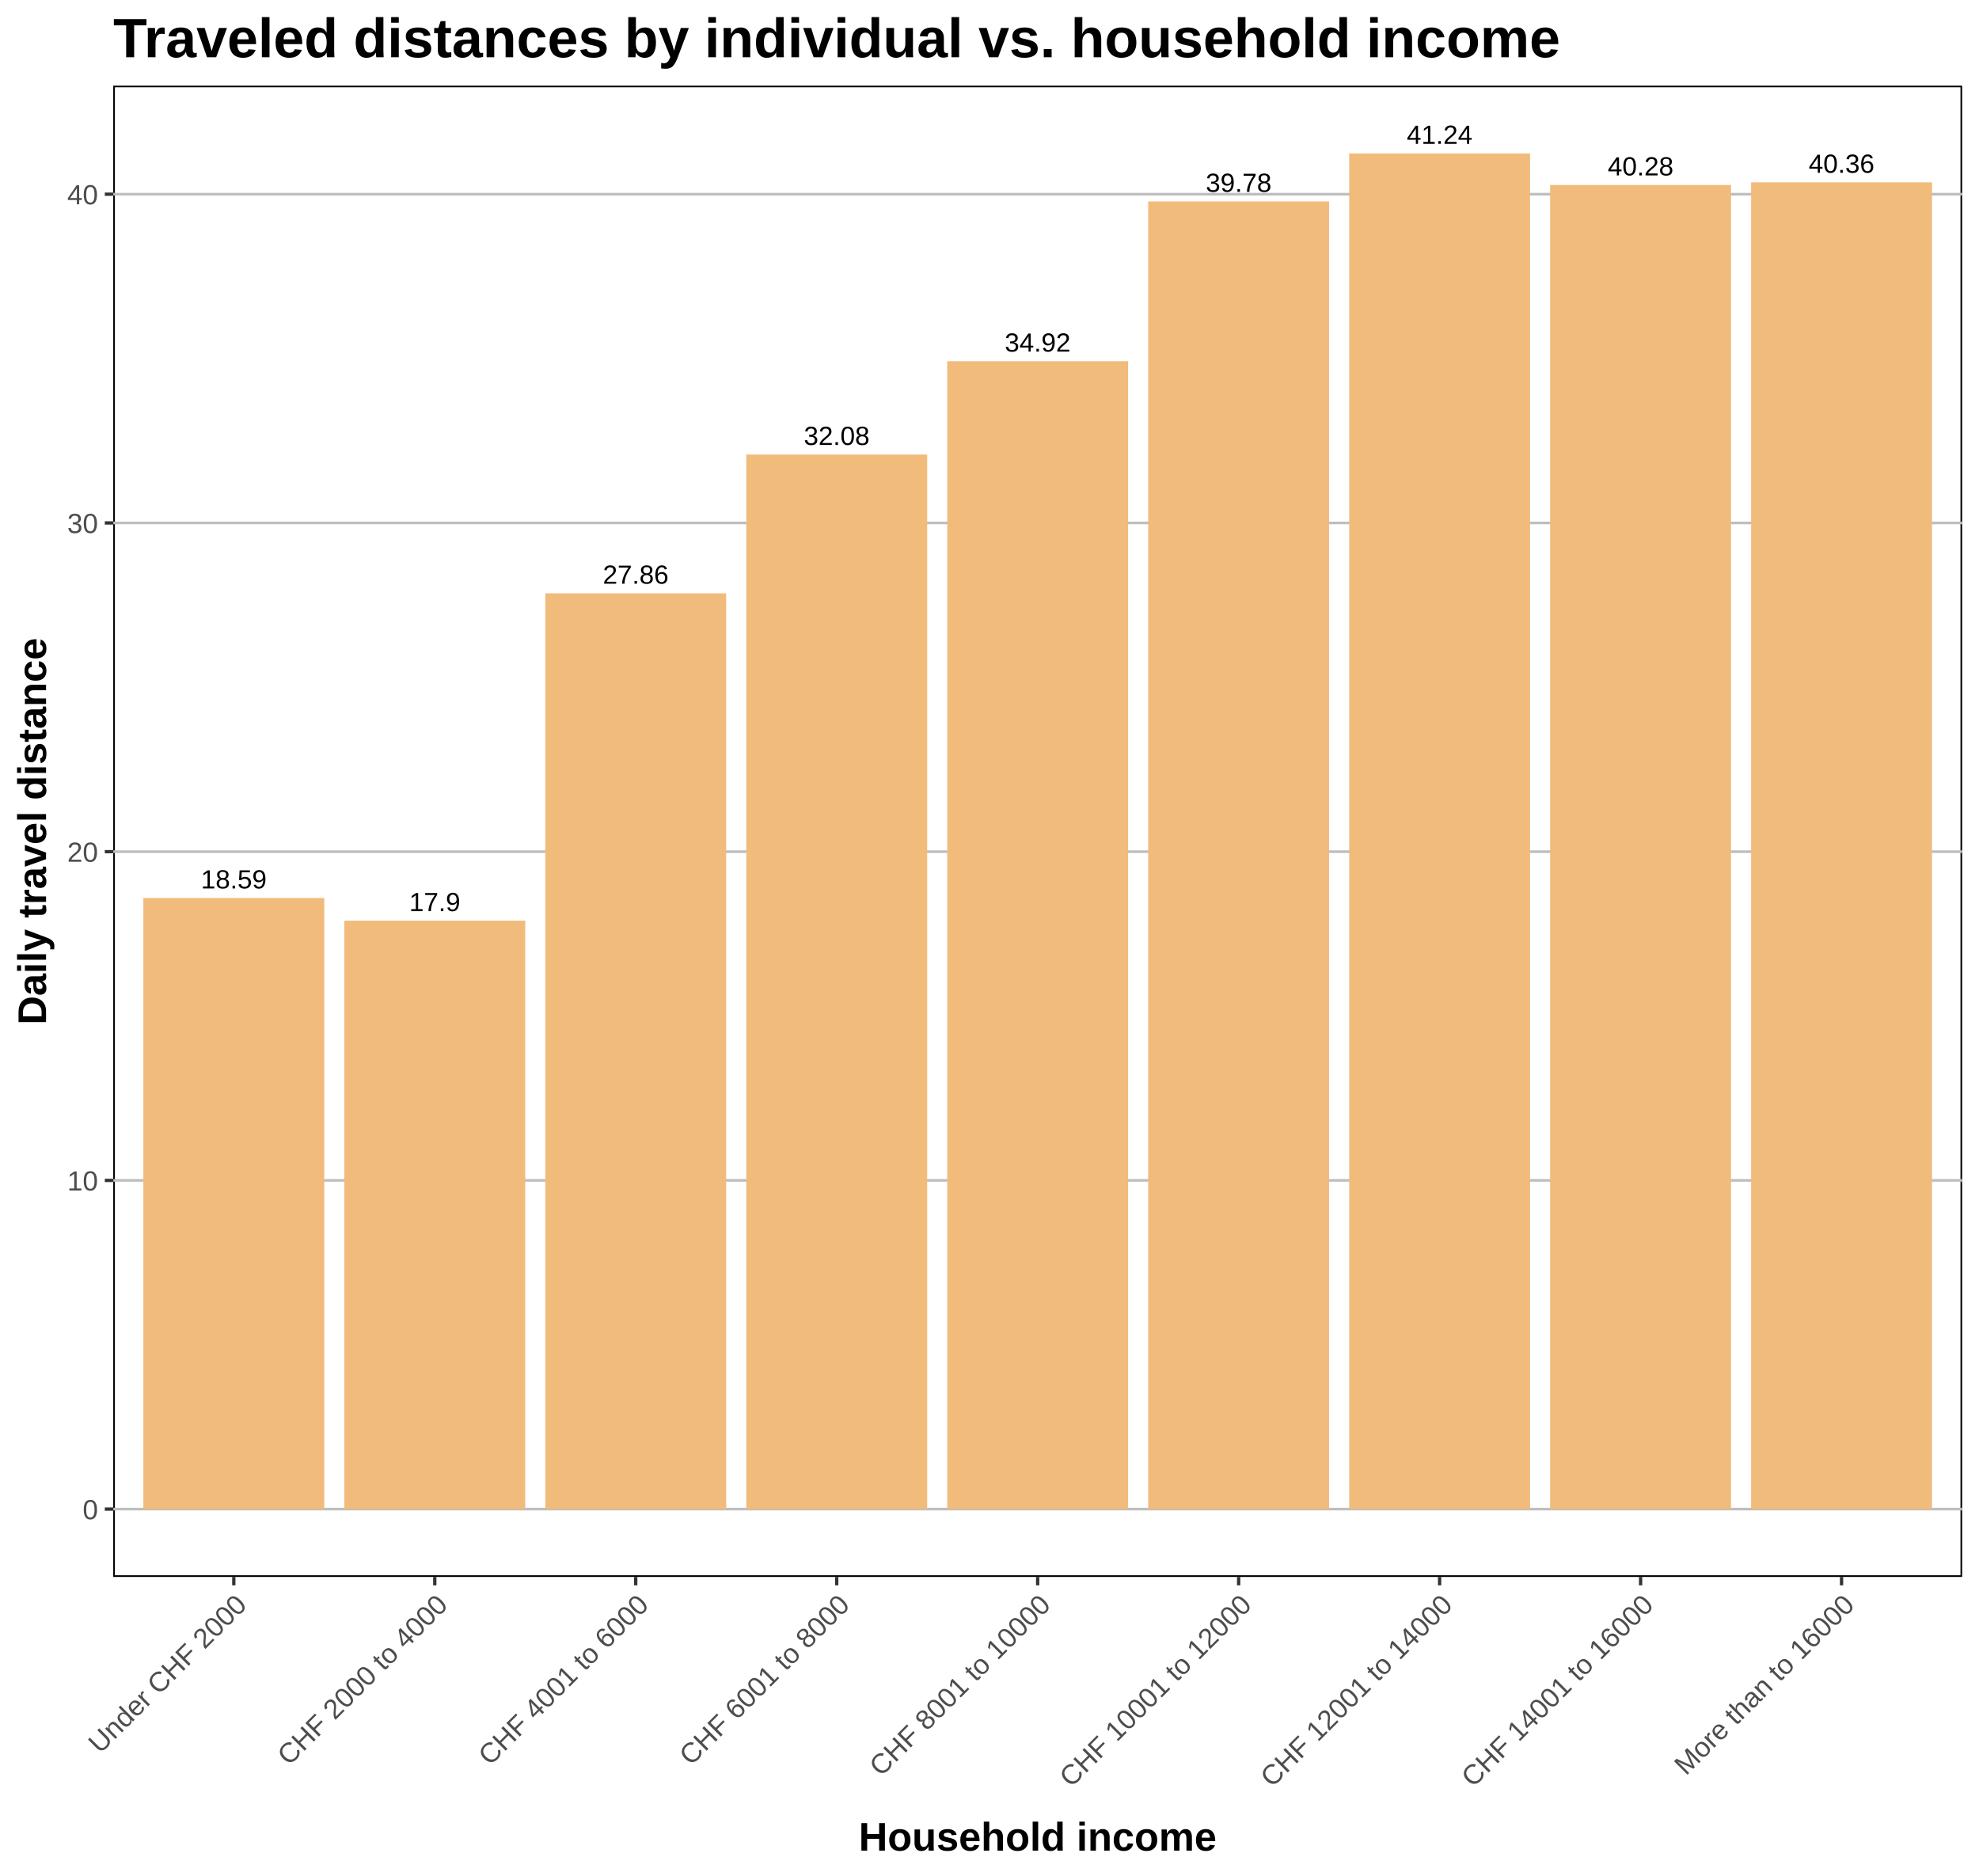
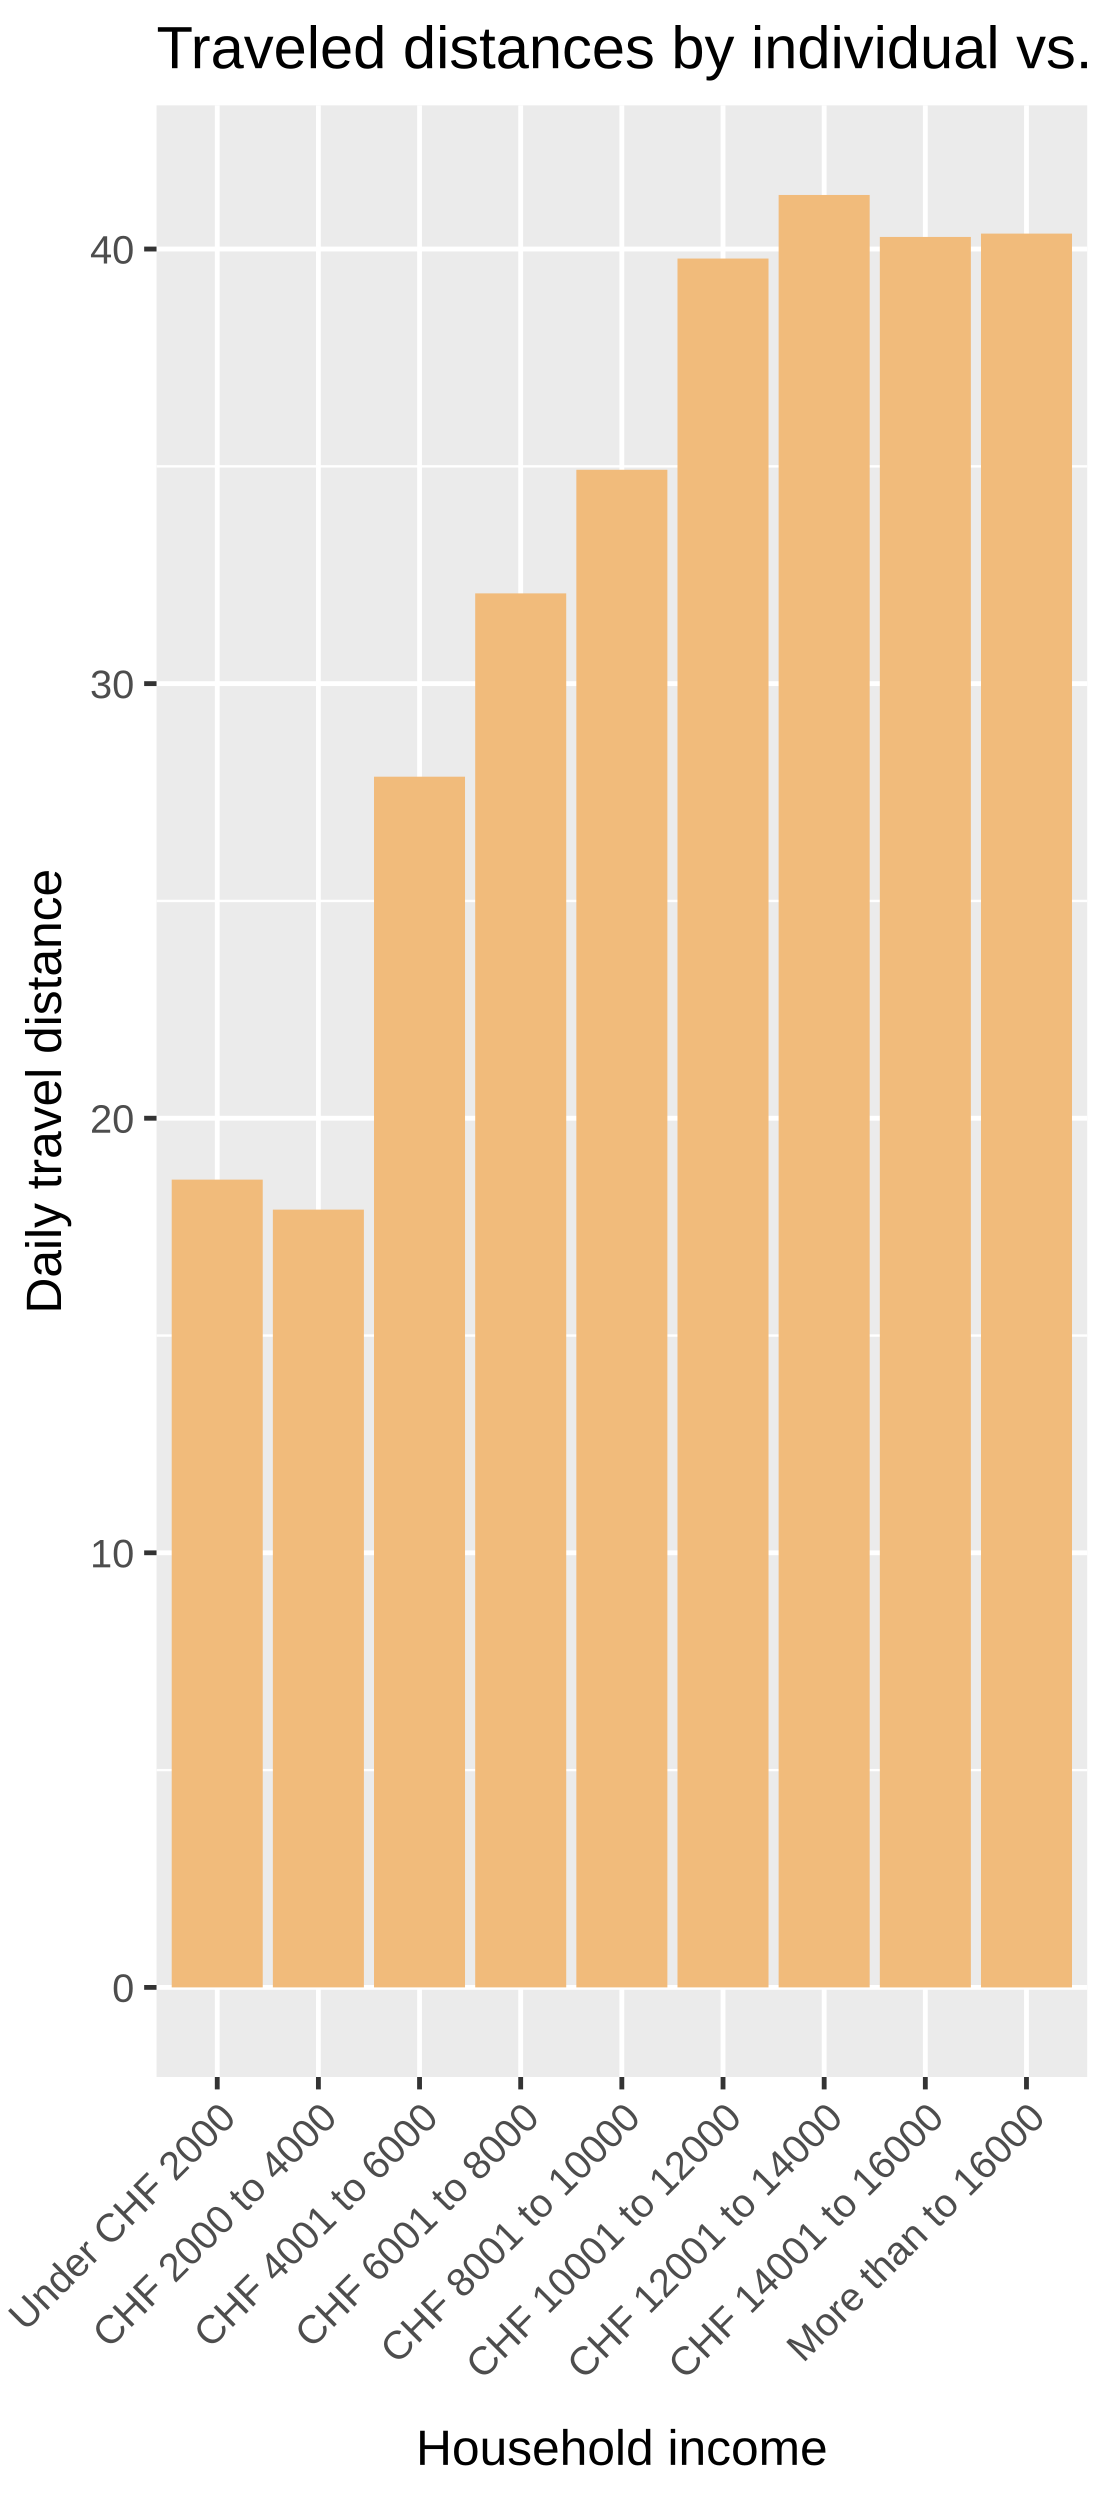
- <svg xmlns="http://www.w3.org/2000/svg" class="svglite" width="642.98pt" height="609.49pt" viewBox="0 0 642.98 609.49">
+ <svg xmlns="http://www.w3.org/2000/svg" class="svglite" width="246.14pt" height="553.40pt" viewBox="0 0 246.14 553.40">
  <defs>
    <style type="text/css">
    .svglite line, .svglite polyline, .svglite polygon, .svglite path, .svglite rect, .svglite circle {
      fill: none;
      stroke: #000000;
      stroke-linecap: round;
      stroke-linejoin: round;
      stroke-miterlimit: 10.00;
    }
    .svglite text {
      white-space: pre;
    }
  </style>
  </defs>
  <rect width="100%" height="100%" style="stroke: none; fill: #FFFFFF;" />
  <defs>
-     <clipPath id="cpMC4wMHw2NDIuOTh8MC4wMHw2MDkuNDk=">
-       <rect x="0.00" y="0.00" width="642.98" height="609.49" />
+     <clipPath id="cpMC4wMHwyNDYuMTR8MC4wMHw1NTMuNDA=">
+       <rect x="0.00" y="0.00" width="246.14" height="553.40" />
    </clipPath>
  </defs>
-   <g clip-path="url(#cpMC4wMHw2NDIuOTh8MC4wMHw2MDkuNDk=)">
-     <rect x="0.00" y="0.00" width="642.98" height="609.49" style="stroke-width: 1.07; stroke: #FFFFFF; fill: #FFFFFF;" />
+   <g clip-path="url(#cpMC4wMHwyNDYuMTR8MC4wMHw1NTMuNDA=)">
+     <rect x="0.00" y="0.00" width="246.14" height="553.40" style="stroke-width: 1.07; stroke: #FFFFFF; fill: #FFFFFF;" />
  </g>
  <defs>
-     <clipPath id="cpMzYuNzl8NjM3LjUwfDI3LjgzfDUxMi4zNw==">
-       <rect x="36.79" y="27.83" width="600.71" height="484.54" />
+     <clipPath id="cpMzQuNjV8MjQwLjY2fDIzLjMyfDQ1OS43Nw==">
+       <rect x="34.65" y="23.32" width="206.01" height="436.45" />
    </clipPath>
  </defs>
-   <g clip-path="url(#cpMzYuNzl8NjM3LjUwfDI3LjgzfDUxMi4zNw==)">
-     <rect x="36.79" y="27.83" width="600.71" height="484.54" style="stroke-width: 1.07; fill: #FFFFFF;" />
-     <polyline points="36.79,490.34 637.50,490.34 " style="stroke-width: 0.85; stroke: #BEBEBE; stroke-linecap: butt;" />
-     <polyline points="36.79,383.53 637.50,383.53 " style="stroke-width: 0.85; stroke: #BEBEBE; stroke-linecap: butt;" />
-     <polyline points="36.79,276.72 637.50,276.72 " style="stroke-width: 0.85; stroke: #BEBEBE; stroke-linecap: butt;" />
-     <polyline points="36.79,169.91 637.50,169.91 " style="stroke-width: 0.85; stroke: #BEBEBE; stroke-linecap: butt;" />
-     <polyline points="36.79,63.10 637.50,63.10 " style="stroke-width: 0.85; stroke: #BEBEBE; stroke-linecap: butt;" />
-     <rect x="46.58" y="291.78" width="58.77" height="198.56" style="stroke-width: 1.07; stroke: none; stroke-linecap: butt; stroke-linejoin: miter; fill: #F1BB7B;" />
-     <rect x="111.88" y="299.15" width="58.77" height="191.19" style="stroke-width: 1.07; stroke: none; stroke-linecap: butt; stroke-linejoin: miter; fill: #F1BB7B;" />
-     <rect x="177.17" y="192.77" width="58.77" height="297.58" style="stroke-width: 1.07; stroke: none; stroke-linecap: butt; stroke-linejoin: miter; fill: #F1BB7B;" />
-     <rect x="242.47" y="147.69" width="58.77" height="342.65" style="stroke-width: 1.07; stroke: none; stroke-linecap: butt; stroke-linejoin: miter; fill: #F1BB7B;" />
-     <rect x="307.76" y="117.36" width="58.77" height="372.99" style="stroke-width: 1.07; stroke: none; stroke-linecap: butt; stroke-linejoin: miter; fill: #F1BB7B;" />
-     <rect x="373.05" y="65.45" width="58.77" height="424.90" style="stroke-width: 1.07; stroke: none; stroke-linecap: butt; stroke-linejoin: miter; fill: #F1BB7B;" />
-     <rect x="438.35" y="49.85" width="58.77" height="440.49" style="stroke-width: 1.07; stroke: none; stroke-linecap: butt; stroke-linejoin: miter; fill: #F1BB7B;" />
-     <rect x="503.64" y="60.11" width="58.77" height="430.24" style="stroke-width: 1.07; stroke: none; stroke-linecap: butt; stroke-linejoin: miter; fill: #F1BB7B;" />
-     <rect x="568.94" y="59.25" width="58.77" height="431.09" style="stroke-width: 1.07; stroke: none; stroke-linecap: butt; stroke-linejoin: miter; fill: #F1BB7B;" />
-     <text x="75.96" y="288.67" text-anchor="middle" style="font-size: 8.54px; font-family: &quot;Arimo&quot;;" textLength="24.43px" lengthAdjust="spacingAndGlyphs">18.59</text>
-     <text x="141.26" y="296.04" text-anchor="middle" style="font-size: 8.54px; font-family: &quot;Arimo&quot;;" textLength="19.00px" lengthAdjust="spacingAndGlyphs">17.9</text>
-     <text x="206.55" y="189.66" text-anchor="middle" style="font-size: 8.54px; font-family: &quot;Arimo&quot;;" textLength="24.43px" lengthAdjust="spacingAndGlyphs">27.86</text>
-     <text x="271.85" y="144.58" text-anchor="middle" style="font-size: 8.54px; font-family: &quot;Arimo&quot;;" textLength="24.43px" lengthAdjust="spacingAndGlyphs">32.08</text>
-     <text x="337.14" y="114.25" text-anchor="middle" style="font-size: 8.54px; font-family: &quot;Arimo&quot;;" textLength="24.43px" lengthAdjust="spacingAndGlyphs">34.92</text>
-     <text x="402.44" y="62.34" text-anchor="middle" style="font-size: 8.54px; font-family: &quot;Arimo&quot;;" textLength="24.43px" lengthAdjust="spacingAndGlyphs">39.78</text>
-     <text x="467.73" y="46.74" text-anchor="middle" style="font-size: 8.54px; font-family: &quot;Arimo&quot;;" textLength="24.43px" lengthAdjust="spacingAndGlyphs">41.24</text>
-     <text x="533.03" y="57.00" text-anchor="middle" style="font-size: 8.54px; font-family: &quot;Arimo&quot;;" textLength="24.43px" lengthAdjust="spacingAndGlyphs">40.28</text>
-     <text x="598.32" y="56.14" text-anchor="middle" style="font-size: 8.54px; font-family: &quot;Arimo&quot;;" textLength="24.43px" lengthAdjust="spacingAndGlyphs">40.36</text>
+   <g clip-path="url(#cpMzQuNjV8MjQwLjY2fDIzLjMyfDQ1OS43Nw==)">
+     <rect x="34.65" y="23.32" width="206.01" height="436.45" style="stroke-width: 1.07; stroke: none; fill: #EBEBEB;" />
+     <polyline points="34.65,391.83 240.66,391.83 " style="stroke-width: 0.53; stroke: #FFFFFF; stroke-linecap: butt;" />
+     <polyline points="34.65,295.63 240.66,295.63 " style="stroke-width: 0.53; stroke: #FFFFFF; stroke-linecap: butt;" />
+     <polyline points="34.65,199.43 240.66,199.43 " style="stroke-width: 0.53; stroke: #FFFFFF; stroke-linecap: butt;" />
+     <polyline points="34.65,103.23 240.66,103.23 " style="stroke-width: 0.53; stroke: #FFFFFF; stroke-linecap: butt;" />
+     <polyline points="34.65,439.93 240.66,439.93 " style="stroke-width: 1.07; stroke: #FFFFFF; stroke-linecap: butt;" />
+     <polyline points="34.65,343.73 240.66,343.73 " style="stroke-width: 1.07; stroke: #FFFFFF; stroke-linecap: butt;" />
+     <polyline points="34.65,247.53 240.66,247.53 " style="stroke-width: 1.07; stroke: #FFFFFF; stroke-linecap: butt;" />
+     <polyline points="34.65,151.33 240.66,151.33 " style="stroke-width: 1.07; stroke: #FFFFFF; stroke-linecap: butt;" />
+     <polyline points="34.65,55.13 240.66,55.13 " style="stroke-width: 1.07; stroke: #FFFFFF; stroke-linecap: butt;" />
+     <polyline points="48.09,459.77 48.09,23.32 " style="stroke-width: 1.07; stroke: #FFFFFF; stroke-linecap: butt;" />
+     <polyline points="70.48,459.77 70.48,23.32 " style="stroke-width: 1.07; stroke: #FFFFFF; stroke-linecap: butt;" />
+     <polyline points="92.87,459.77 92.87,23.32 " style="stroke-width: 1.07; stroke: #FFFFFF; stroke-linecap: butt;" />
+     <polyline points="115.26,459.77 115.26,23.32 " style="stroke-width: 1.07; stroke: #FFFFFF; stroke-linecap: butt;" />
+     <polyline points="137.65,459.77 137.65,23.32 " style="stroke-width: 1.07; stroke: #FFFFFF; stroke-linecap: butt;" />
+     <polyline points="160.05,459.77 160.05,23.32 " style="stroke-width: 1.07; stroke: #FFFFFF; stroke-linecap: butt;" />
+     <polyline points="182.44,459.77 182.44,23.32 " style="stroke-width: 1.07; stroke: #FFFFFF; stroke-linecap: butt;" />
+     <polyline points="204.83,459.77 204.83,23.32 " style="stroke-width: 1.07; stroke: #FFFFFF; stroke-linecap: butt;" />
+     <polyline points="227.22,459.77 227.22,23.32 " style="stroke-width: 1.07; stroke: #FFFFFF; stroke-linecap: butt;" />
+     <rect x="38.01" y="261.12" width="20.15" height="178.81" style="stroke-width: 1.07; stroke: none; stroke-linecap: butt; stroke-linejoin: miter; fill: #F1BB7B;" />
+     <rect x="60.40" y="267.76" width="20.15" height="172.17" style="stroke-width: 1.07; stroke: none; stroke-linecap: butt; stroke-linejoin: miter; fill: #F1BB7B;" />
+     <rect x="82.79" y="171.93" width="20.15" height="268.00" style="stroke-width: 1.07; stroke: none; stroke-linecap: butt; stroke-linejoin: miter; fill: #F1BB7B;" />
+     <rect x="105.19" y="131.35" width="20.15" height="308.58" style="stroke-width: 1.07; stroke: none; stroke-linecap: butt; stroke-linejoin: miter; fill: #F1BB7B;" />
+     <rect x="127.58" y="103.99" width="20.15" height="335.94" style="stroke-width: 1.07; stroke: none; stroke-linecap: butt; stroke-linejoin: miter; fill: #F1BB7B;" />
+     <rect x="149.97" y="57.23" width="20.15" height="382.70" style="stroke-width: 1.07; stroke: none; stroke-linecap: butt; stroke-linejoin: miter; fill: #F1BB7B;" />
+     <rect x="172.36" y="43.16" width="20.15" height="396.77" style="stroke-width: 1.07; stroke: none; stroke-linecap: butt; stroke-linejoin: miter; fill: #F1BB7B;" />
+     <rect x="194.76" y="52.45" width="20.15" height="387.49" style="stroke-width: 1.07; stroke: none; stroke-linecap: butt; stroke-linejoin: miter; fill: #F1BB7B;" />
+     <rect x="217.15" y="51.71" width="20.15" height="388.23" style="stroke-width: 1.07; stroke: none; stroke-linecap: butt; stroke-linejoin: miter; fill: #F1BB7B;" />
  </g>
-   <g clip-path="url(#cpMC4wMHw2NDIuOTh8MC4wMHw2MDkuNDk=)">
-     <text x="31.86" y="493.62" text-anchor="end" style="font-size: 9.00px;fill: #4D4D4D; font-family: &quot;Arimo&quot;;" textLength="5.72px" lengthAdjust="spacingAndGlyphs">0</text>
-     <text x="31.86" y="386.81" text-anchor="end" style="font-size: 9.00px;fill: #4D4D4D; font-family: &quot;Arimo&quot;;" textLength="11.45px" lengthAdjust="spacingAndGlyphs">10</text>
-     <text x="31.86" y="280.00" text-anchor="end" style="font-size: 9.00px;fill: #4D4D4D; font-family: &quot;Arimo&quot;;" textLength="11.45px" lengthAdjust="spacingAndGlyphs">20</text>
-     <text x="31.86" y="173.19" text-anchor="end" style="font-size: 9.00px;fill: #4D4D4D; font-family: &quot;Arimo&quot;;" textLength="11.45px" lengthAdjust="spacingAndGlyphs">30</text>
-     <text x="31.86" y="66.38" text-anchor="end" style="font-size: 9.00px;fill: #4D4D4D; font-family: &quot;Arimo&quot;;" textLength="11.45px" lengthAdjust="spacingAndGlyphs">40</text>
-     <polyline points="34.05,490.34 36.79,490.34 " style="stroke-width: 1.07; stroke: #333333; stroke-linecap: butt;" />
-     <polyline points="34.05,383.53 36.79,383.53 " style="stroke-width: 1.07; stroke: #333333; stroke-linecap: butt;" />
-     <polyline points="34.05,276.72 36.79,276.72 " style="stroke-width: 1.07; stroke: #333333; stroke-linecap: butt;" />
-     <polyline points="34.05,169.91 36.79,169.91 " style="stroke-width: 1.07; stroke: #333333; stroke-linecap: butt;" />
-     <polyline points="34.05,63.10 36.79,63.10 " style="stroke-width: 1.07; stroke: #333333; stroke-linecap: butt;" />
-     <polyline points="75.96,515.11 75.96,512.37 " style="stroke-width: 1.07; stroke: #333333; stroke-linecap: butt;" />
-     <polyline points="141.26,515.11 141.26,512.37 " style="stroke-width: 1.07; stroke: #333333; stroke-linecap: butt;" />
-     <polyline points="206.55,515.11 206.55,512.37 " style="stroke-width: 1.07; stroke: #333333; stroke-linecap: butt;" />
-     <polyline points="271.85,515.11 271.85,512.37 " style="stroke-width: 1.07; stroke: #333333; stroke-linecap: butt;" />
-     <polyline points="337.14,515.11 337.14,512.37 " style="stroke-width: 1.07; stroke: #333333; stroke-linecap: butt;" />
-     <polyline points="402.44,515.11 402.44,512.37 " style="stroke-width: 1.07; stroke: #333333; stroke-linecap: butt;" />
-     <polyline points="467.73,515.11 467.73,512.37 " style="stroke-width: 1.07; stroke: #333333; stroke-linecap: butt;" />
-     <polyline points="533.03,515.11 533.03,512.37 " style="stroke-width: 1.07; stroke: #333333; stroke-linecap: butt;" />
-     <polyline points="598.32,515.11 598.32,512.37 " style="stroke-width: 1.07; stroke: #333333; stroke-linecap: butt;" />
-     <text transform="translate(80.60,521.94) rotate(-45)" text-anchor="end" style="font-size: 9.00px;fill: #4D4D4D; font-family: &quot;Arimo&quot;;" textLength="74.08px" lengthAdjust="spacingAndGlyphs">Under CHF 2000</text>
-     <text transform="translate(145.90,521.94) rotate(-45)" text-anchor="end" style="font-size: 9.00px;fill: #4D4D4D; font-family: &quot;Arimo&quot;;" textLength="81.63px" lengthAdjust="spacingAndGlyphs">CHF 2000 to 4000</text>
-     <text transform="translate(211.19,521.94) rotate(-45)" text-anchor="end" style="font-size: 9.00px;fill: #4D4D4D; font-family: &quot;Arimo&quot;;" textLength="81.63px" lengthAdjust="spacingAndGlyphs">CHF 4001 to 6000</text>
-     <text transform="translate(276.49,521.94) rotate(-45)" text-anchor="end" style="font-size: 9.00px;fill: #4D4D4D; font-family: &quot;Arimo&quot;;" textLength="81.63px" lengthAdjust="spacingAndGlyphs">CHF 6001 to 8000</text>
-     <text transform="translate(341.78,521.94) rotate(-45)" text-anchor="end" style="font-size: 9.00px;fill: #4D4D4D; font-family: &quot;Arimo&quot;;" textLength="87.36px" lengthAdjust="spacingAndGlyphs">CHF 8001 to 10000</text>
-     <text transform="translate(407.08,521.94) rotate(-45)" text-anchor="end" style="font-size: 9.00px;fill: #4D4D4D; font-family: &quot;Arimo&quot;;" textLength="93.08px" lengthAdjust="spacingAndGlyphs">CHF 10001 to 12000</text>
-     <text transform="translate(472.37,521.94) rotate(-45)" text-anchor="end" style="font-size: 9.00px;fill: #4D4D4D; font-family: &quot;Arimo&quot;;" textLength="93.08px" lengthAdjust="spacingAndGlyphs">CHF 12001 to 14000</text>
-     <text transform="translate(537.66,521.94) rotate(-45)" text-anchor="end" style="font-size: 9.00px;fill: #4D4D4D; font-family: &quot;Arimo&quot;;" textLength="93.08px" lengthAdjust="spacingAndGlyphs">CHF 14001 to 16000</text>
-     <text transform="translate(602.96,521.94) rotate(-45)" text-anchor="end" style="font-size: 9.00px;fill: #4D4D4D; font-family: &quot;Arimo&quot;;" textLength="88.99px" lengthAdjust="spacingAndGlyphs">More than to 16000</text>
-     <text x="337.14" y="601.30" text-anchor="middle" style="font-size: 13.00px; font-weight: bold; font-family: &quot;Arimo&quot;;" textLength="134.86px" lengthAdjust="spacingAndGlyphs">Household income</text>
-     <text transform="translate(14.96,270.10) rotate(-90)" text-anchor="middle" style="font-size: 13.00px; font-weight: bold; font-family: &quot;Arimo&quot;;" textLength="151.46px" lengthAdjust="spacingAndGlyphs">Daily travel distance</text>
-     <text x="36.79" y="18.61" style="font-size: 18.00px; font-weight: bold; font-family: &quot;Arimo&quot;;" textLength="553.10px" lengthAdjust="spacingAndGlyphs">Traveled distances by individual vs. household income</text>
+   <g clip-path="url(#cpMC4wMHwyNDYuMTR8MC4wMHw1NTMuNDA=)">
+     <text x="29.72" y="443.14" text-anchor="end" style="font-size: 8.80px;fill: #4D4D4D; font-family: &quot;Arimo&quot;;" textLength="5.59px" lengthAdjust="spacingAndGlyphs">0</text>
+     <text x="29.72" y="346.94" text-anchor="end" style="font-size: 8.80px;fill: #4D4D4D; font-family: &quot;Arimo&quot;;" textLength="11.19px" lengthAdjust="spacingAndGlyphs">10</text>
+     <text x="29.72" y="250.74" text-anchor="end" style="font-size: 8.80px;fill: #4D4D4D; font-family: &quot;Arimo&quot;;" textLength="11.19px" lengthAdjust="spacingAndGlyphs">20</text>
+     <text x="29.72" y="154.54" text-anchor="end" style="font-size: 8.80px;fill: #4D4D4D; font-family: &quot;Arimo&quot;;" textLength="11.19px" lengthAdjust="spacingAndGlyphs">30</text>
+     <text x="29.72" y="58.34" text-anchor="end" style="font-size: 8.80px;fill: #4D4D4D; font-family: &quot;Arimo&quot;;" textLength="11.19px" lengthAdjust="spacingAndGlyphs">40</text>
+     <polyline points="31.91,439.93 34.65,439.93 " style="stroke-width: 1.07; stroke: #333333; stroke-linecap: butt;" />
+     <polyline points="31.91,343.73 34.65,343.73 " style="stroke-width: 1.07; stroke: #333333; stroke-linecap: butt;" />
+     <polyline points="31.91,247.53 34.65,247.53 " style="stroke-width: 1.07; stroke: #333333; stroke-linecap: butt;" />
+     <polyline points="31.91,151.33 34.65,151.33 " style="stroke-width: 1.07; stroke: #333333; stroke-linecap: butt;" />
+     <polyline points="31.91,55.13 34.65,55.13 " style="stroke-width: 1.07; stroke: #333333; stroke-linecap: butt;" />
+     <polyline points="48.09,462.51 48.09,459.77 " style="stroke-width: 1.07; stroke: #333333; stroke-linecap: butt;" />
+     <polyline points="70.48,462.51 70.48,459.77 " style="stroke-width: 1.07; stroke: #333333; stroke-linecap: butt;" />
+     <polyline points="92.87,462.51 92.87,459.77 " style="stroke-width: 1.07; stroke: #333333; stroke-linecap: butt;" />
+     <polyline points="115.26,462.51 115.26,459.77 " style="stroke-width: 1.07; stroke: #333333; stroke-linecap: butt;" />
+     <polyline points="137.65,462.51 137.65,459.77 " style="stroke-width: 1.07; stroke: #333333; stroke-linecap: butt;" />
+     <polyline points="160.05,462.51 160.05,459.77 " style="stroke-width: 1.07; stroke: #333333; stroke-linecap: butt;" />
+     <polyline points="182.44,462.51 182.44,459.77 " style="stroke-width: 1.07; stroke: #333333; stroke-linecap: butt;" />
+     <polyline points="204.83,462.51 204.83,459.77 " style="stroke-width: 1.07; stroke: #333333; stroke-linecap: butt;" />
+     <polyline points="227.22,462.51 227.22,459.77 " style="stroke-width: 1.07; stroke: #333333; stroke-linecap: butt;" />
+     <text transform="translate(52.62,469.24) rotate(-45)" text-anchor="end" style="font-size: 8.80px;fill: #4D4D4D; font-family: &quot;Arimo&quot;;" textLength="72.41px" lengthAdjust="spacingAndGlyphs">Under CHF 2000</text>
+     <text transform="translate(75.01,469.24) rotate(-45)" text-anchor="end" style="font-size: 8.80px;fill: #4D4D4D; font-family: &quot;Arimo&quot;;" textLength="79.79px" lengthAdjust="spacingAndGlyphs">CHF 2000 to 4000</text>
+     <text transform="translate(97.41,469.24) rotate(-45)" text-anchor="end" style="font-size: 8.80px;fill: #4D4D4D; font-family: &quot;Arimo&quot;;" textLength="79.79px" lengthAdjust="spacingAndGlyphs">CHF 4001 to 6000</text>
+     <text transform="translate(119.80,469.24) rotate(-45)" text-anchor="end" style="font-size: 8.80px;fill: #4D4D4D; font-family: &quot;Arimo&quot;;" textLength="79.79px" lengthAdjust="spacingAndGlyphs">CHF 6001 to 8000</text>
+     <text transform="translate(142.19,469.24) rotate(-45)" text-anchor="end" style="font-size: 8.80px;fill: #4D4D4D; font-family: &quot;Arimo&quot;;" textLength="85.38px" lengthAdjust="spacingAndGlyphs">CHF 8001 to 10000</text>
+     <text transform="translate(164.58,469.24) rotate(-45)" text-anchor="end" style="font-size: 8.80px;fill: #4D4D4D; font-family: &quot;Arimo&quot;;" textLength="90.98px" lengthAdjust="spacingAndGlyphs">CHF 10001 to 12000</text>
+     <text transform="translate(186.98,469.24) rotate(-45)" text-anchor="end" style="font-size: 8.80px;fill: #4D4D4D; font-family: &quot;Arimo&quot;;" textLength="90.98px" lengthAdjust="spacingAndGlyphs">CHF 12001 to 14000</text>
+     <text transform="translate(209.37,469.24) rotate(-45)" text-anchor="end" style="font-size: 8.80px;fill: #4D4D4D; font-family: &quot;Arimo&quot;;" textLength="90.98px" lengthAdjust="spacingAndGlyphs">CHF 14001 to 16000</text>
+     <text transform="translate(231.76,469.24) rotate(-45)" text-anchor="end" style="font-size: 8.80px;fill: #4D4D4D; font-family: &quot;Arimo&quot;;" textLength="86.98px" lengthAdjust="spacingAndGlyphs">More than to 16000</text>
+     <text x="137.65" y="545.63" text-anchor="middle" style="font-size: 11.00px; font-family: &quot;Arimo&quot;;" textLength="102.01px" lengthAdjust="spacingAndGlyphs">Household income</text>
+     <text transform="translate(13.50,241.55) rotate(-90)" text-anchor="middle" style="font-size: 11.00px; font-family: &quot;Arimo&quot;;" textLength="113.36px" lengthAdjust="spacingAndGlyphs">Daily travel distance</text>
+     <text x="34.65" y="15.10" style="font-size: 13.20px; font-family: &quot;Arimo&quot;;" textLength="359.21px" lengthAdjust="spacingAndGlyphs">Traveled distances by individual vs. household income</text>
  </g>
</svg>
